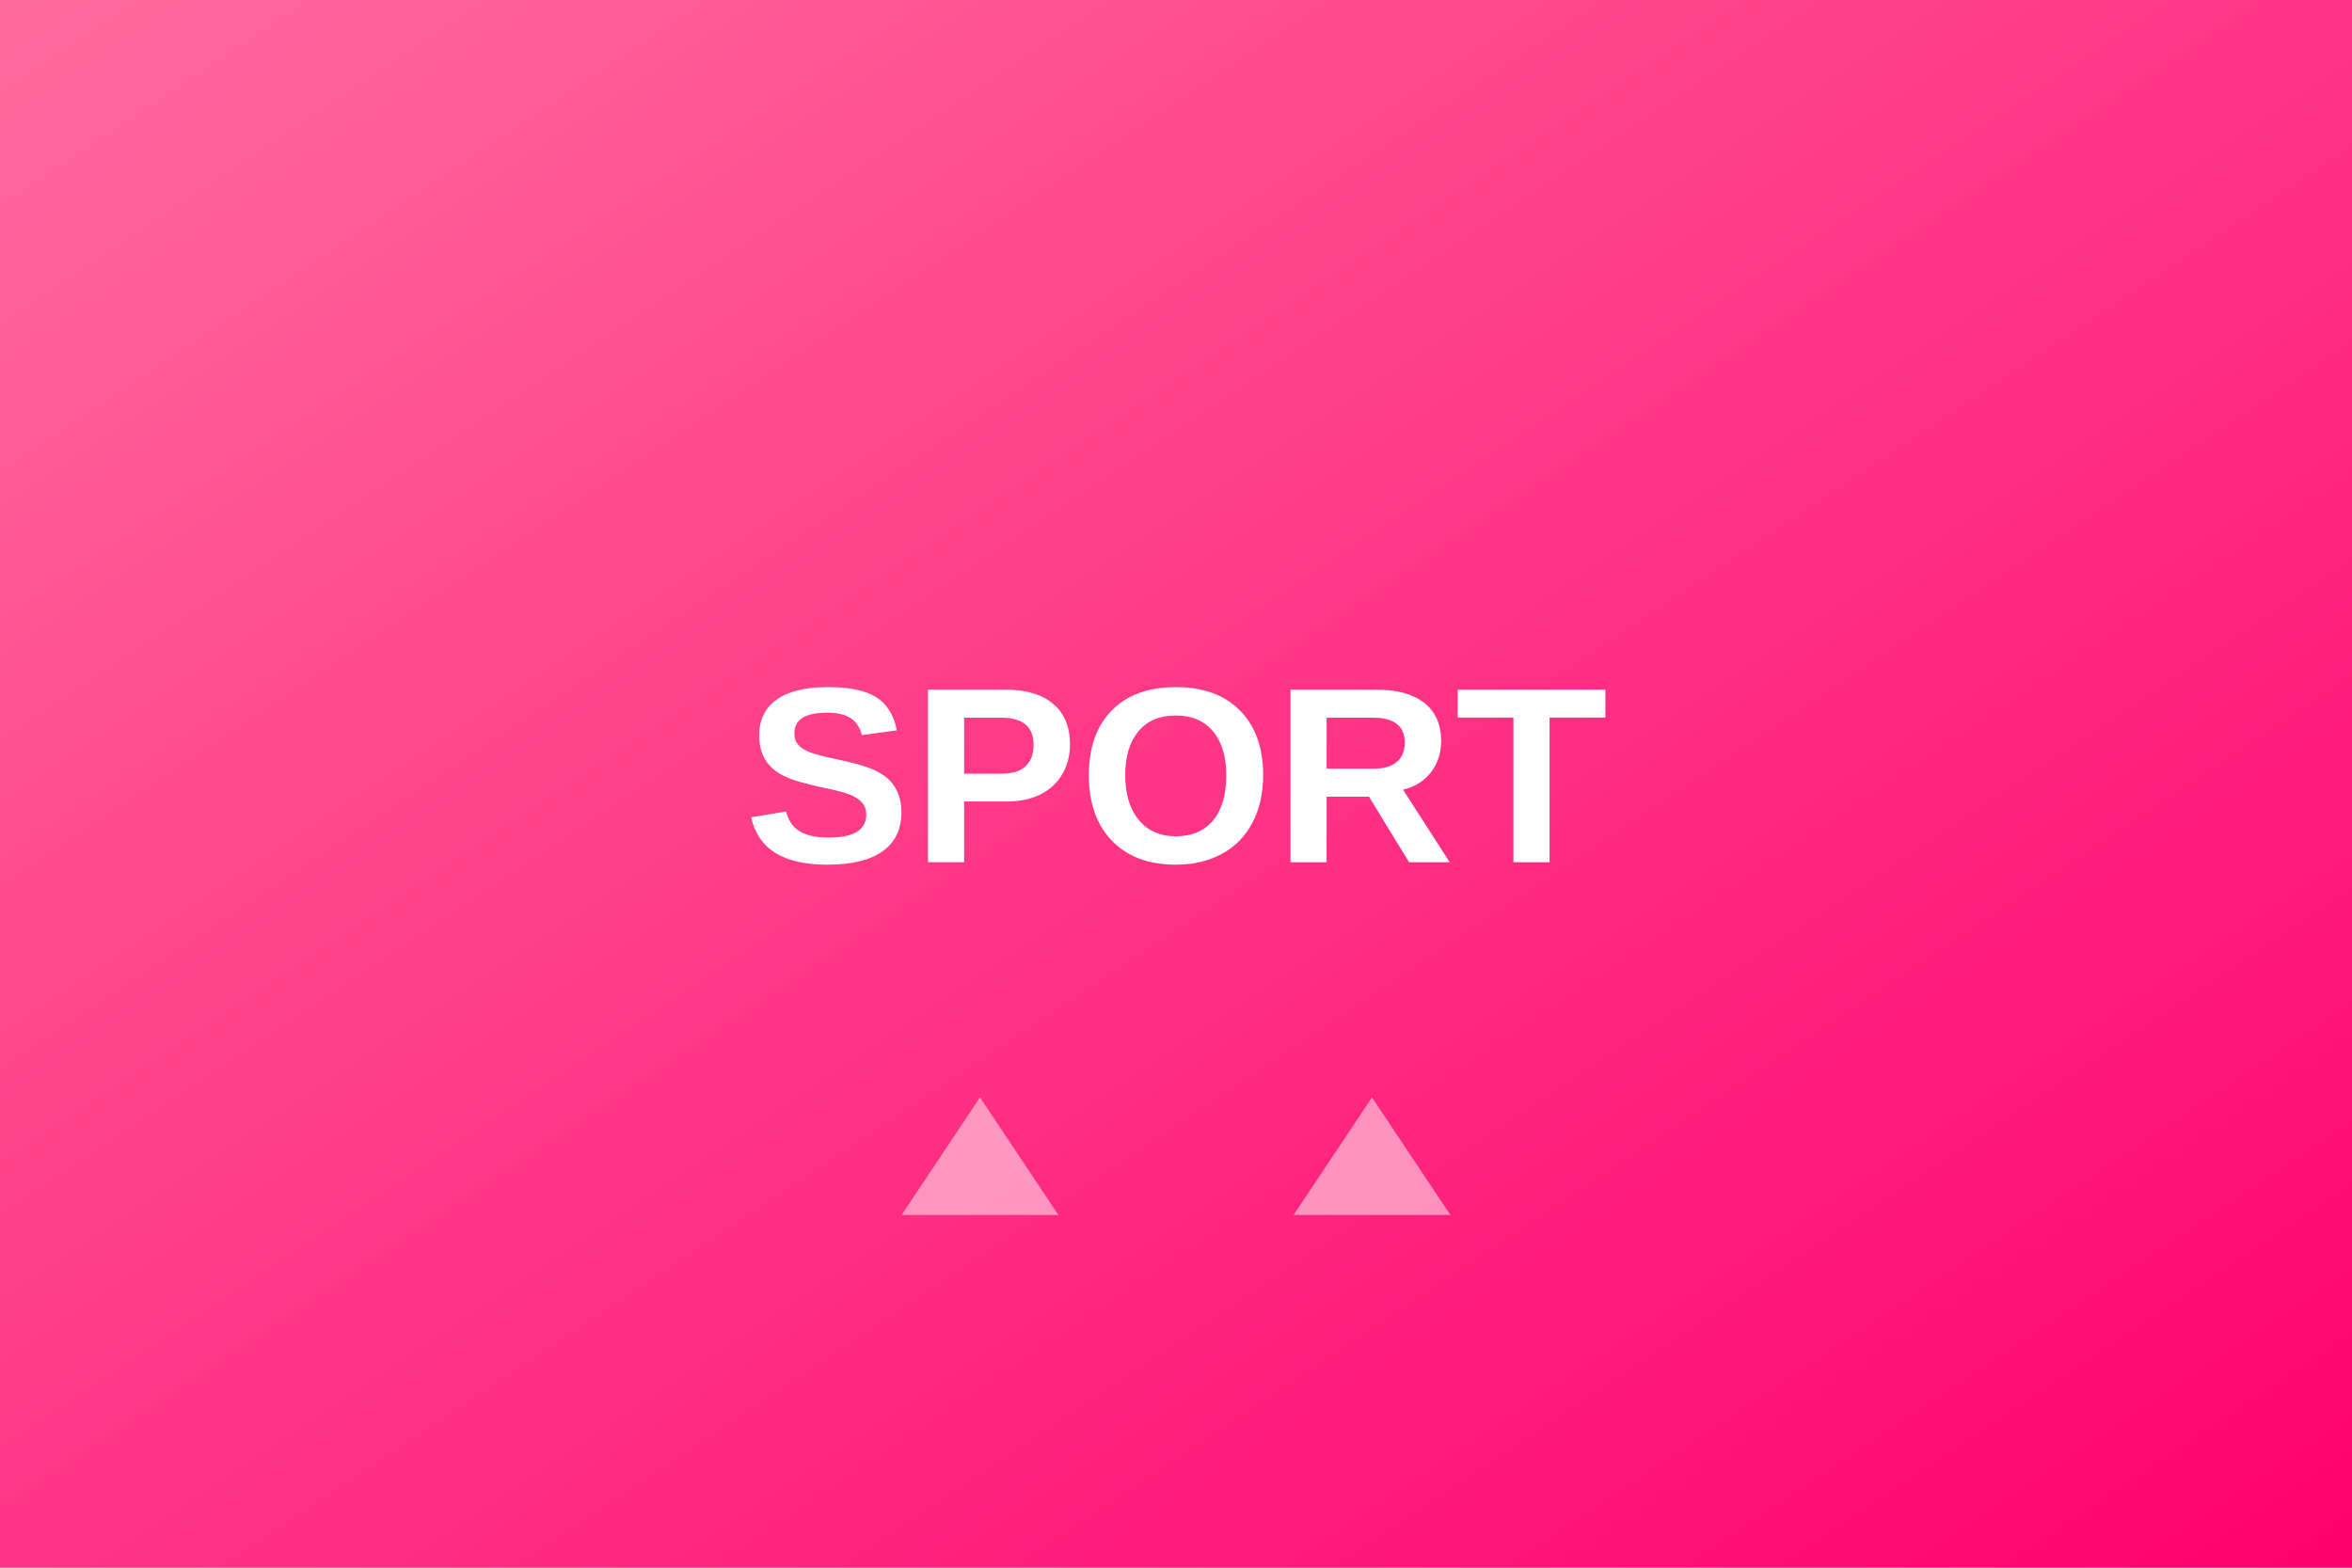
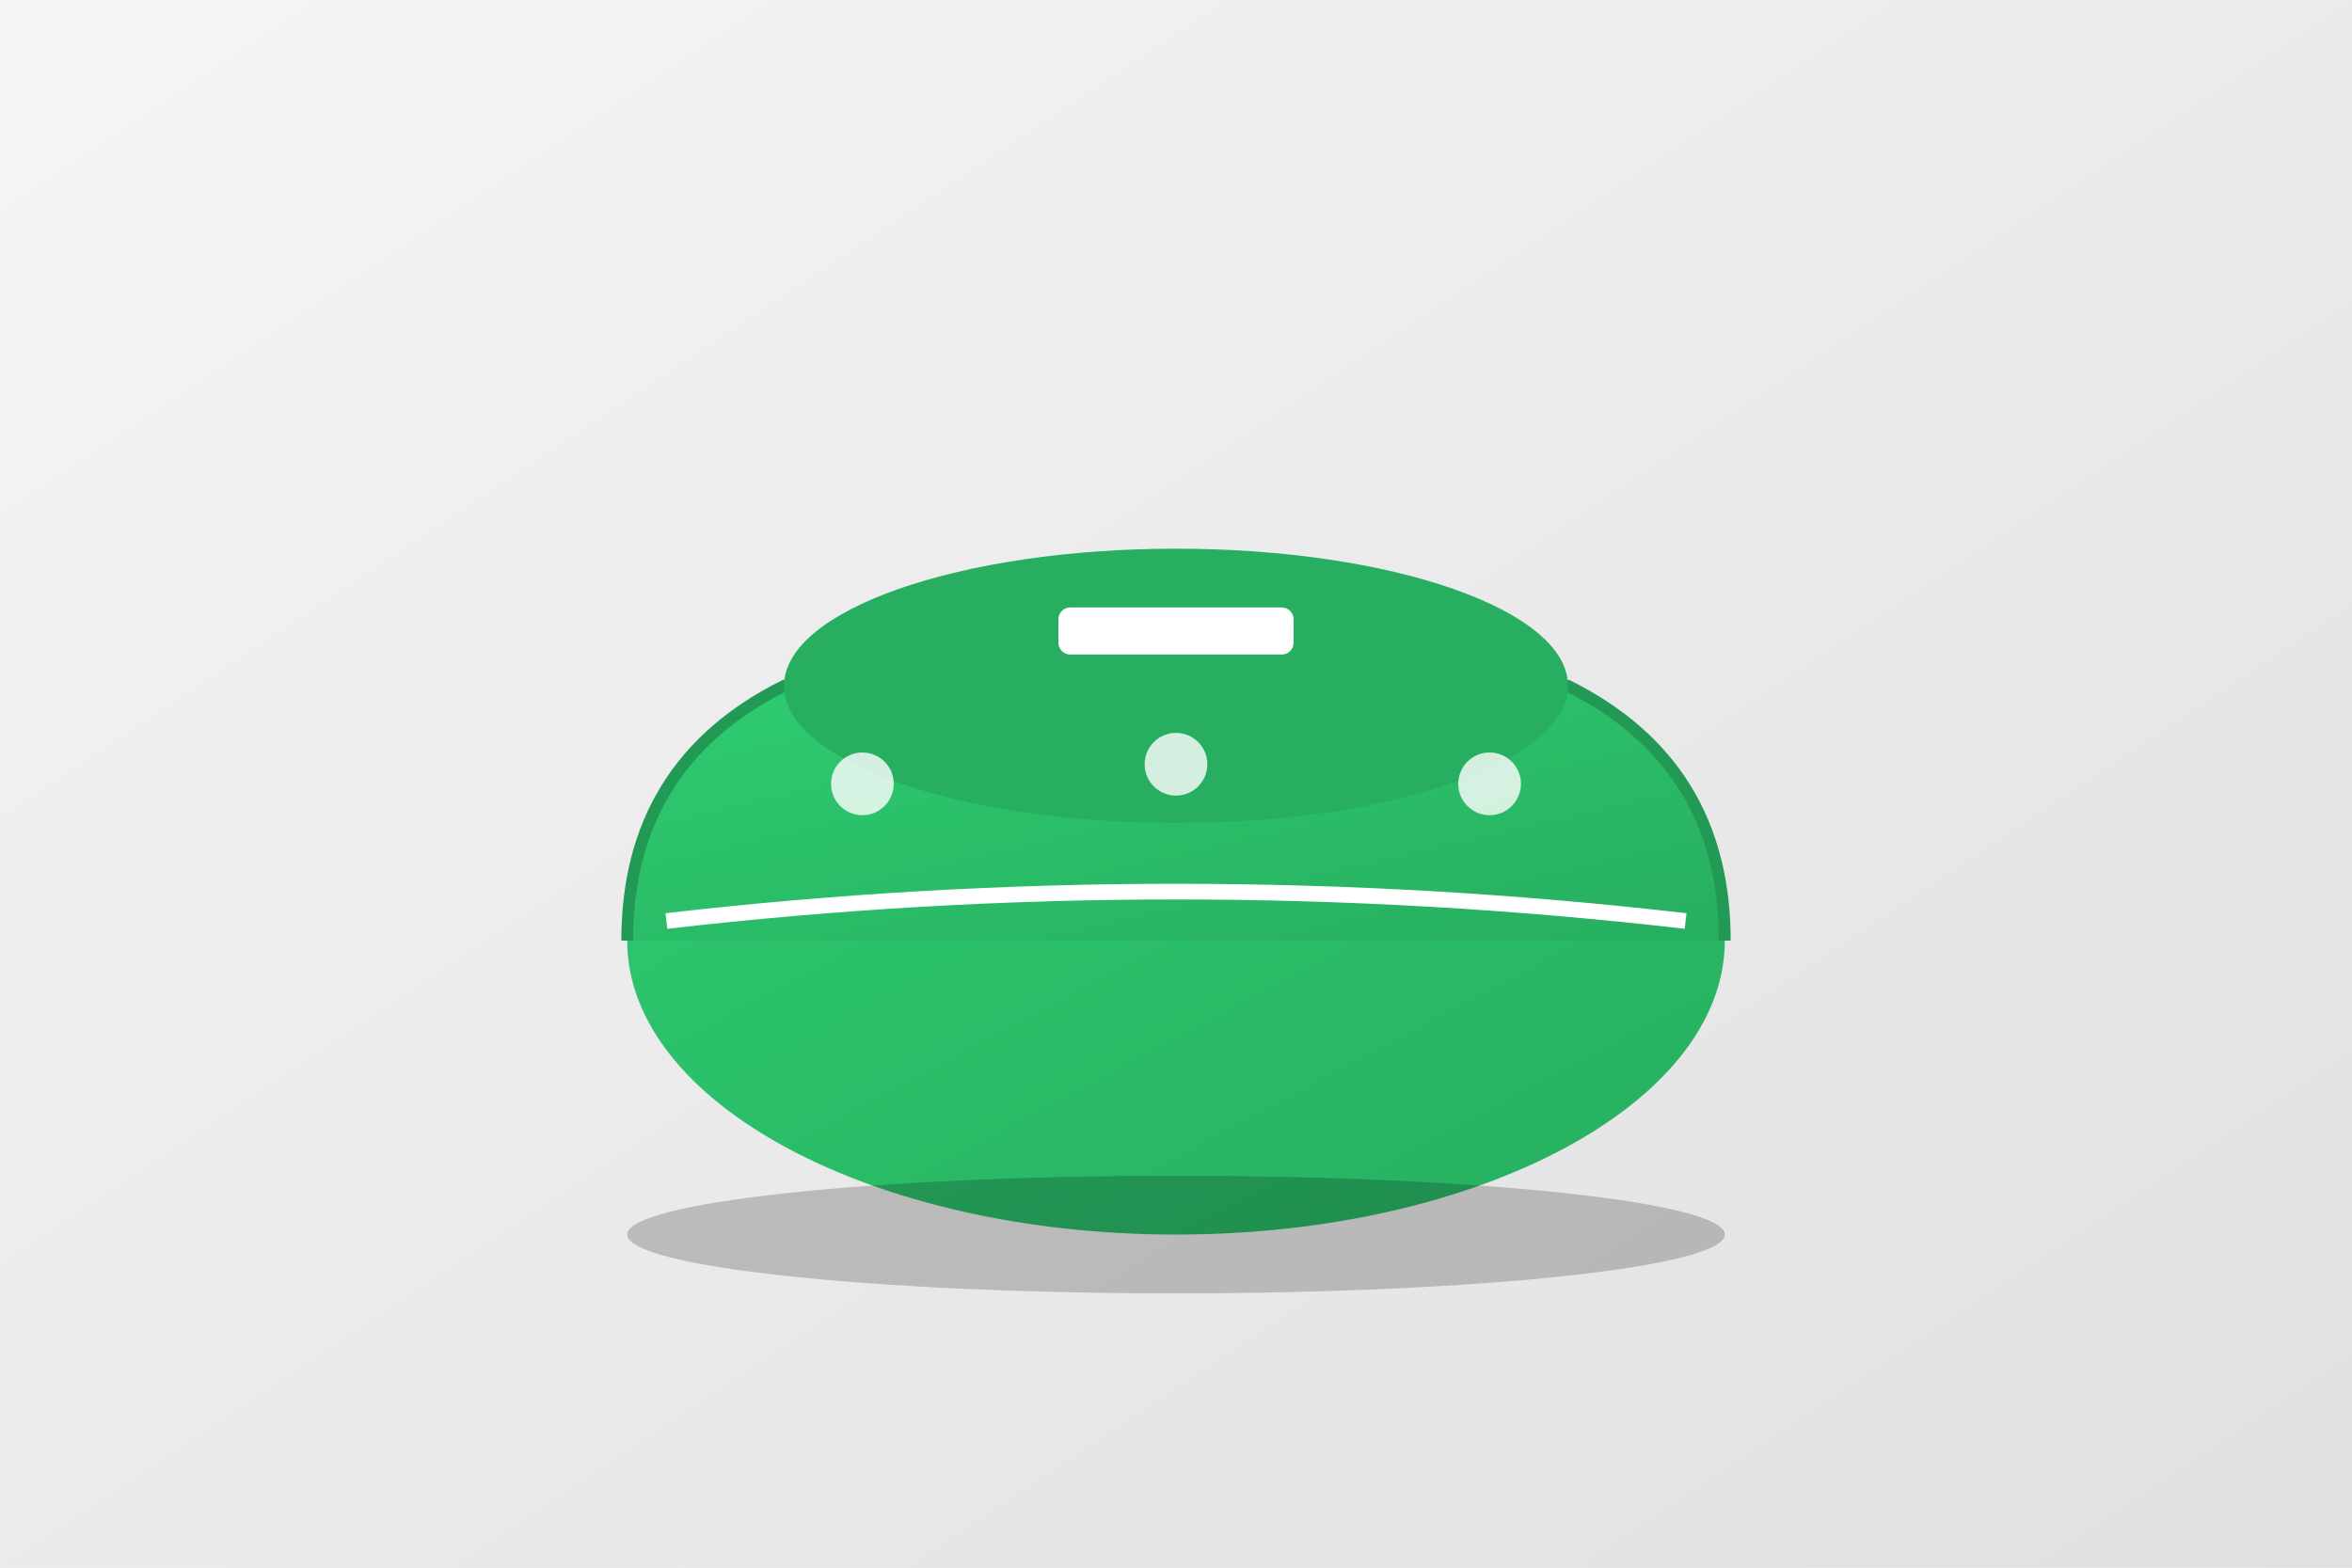
<svg xmlns="http://www.w3.org/2000/svg" width="600" height="400">
  <defs>
-     <linearGradient id="sport-grad" x1="0%" y1="0%" x2="100%" y2="100%">
-       <stop offset="0%" style="stop-color:#FF6B9D;stop-opacity:1" />
-       <stop offset="100%" style="stop-color:#FF006E;stop-opacity:1" />
+     <linearGradient id="bg-trend1" x1="0%" y1="0%" x2="100%" y2="100%">
+       <stop offset="0%" style="stop-color:#F5F5F5;stop-opacity:1" />
+       <stop offset="100%" style="stop-color:#E0E0E0;stop-opacity:1" />
+     </linearGradient>
+     <linearGradient id="sneaker-trend" x1="0%" y1="0%" x2="100%" y2="100%">
+       <stop offset="0%" style="stop-color:#2ECC71;stop-opacity:1" />
+       <stop offset="100%" style="stop-color:#27AE60;stop-opacity:1" />
    </linearGradient>
  </defs>
-   <rect width="600" height="400" fill="url(#sport-grad)" />
-   <text x="300" y="220" font-family="Arial, sans-serif" font-size="64" fill="#FFF" text-anchor="middle" font-weight="bold">SPORT</text>
-   <polygon points="250,280 230,310 270,310" fill="#FFF" opacity="0.5" />
-   <polygon points="350,280 330,310 370,310" fill="#FFF" opacity="0.5" />
+   <rect width="600" height="400" fill="url(#bg-trend1)" />
+   <ellipse cx="300" cy="240" rx="140" ry="75" fill="url(#sneaker-trend)" />
+   <path d="M 160 240 Q 160 195 200 175 L 400 175 Q 440 195 440 240" fill="url(#sneaker-trend)" stroke="#229954" stroke-width="3" />
+   <ellipse cx="300" cy="175" rx="100" ry="35" fill="#27AE60" />
+   <rect x="270" y="155" width="60" height="12" rx="3" fill="#FFF" />
+   <path d="M 170 235 Q 300 220 430 235" stroke="#FFF" stroke-width="4" fill="none" />
+   <circle cx="220" cy="200" r="8" fill="#FFF" opacity="0.8" />
+   <circle cx="300" cy="195" r="8" fill="#FFF" opacity="0.8" />
+   <circle cx="380" cy="200" r="8" fill="#FFF" opacity="0.8" />
+   <ellipse cx="300" cy="315" rx="140" ry="15" fill="#000" opacity="0.2" />
</svg>
